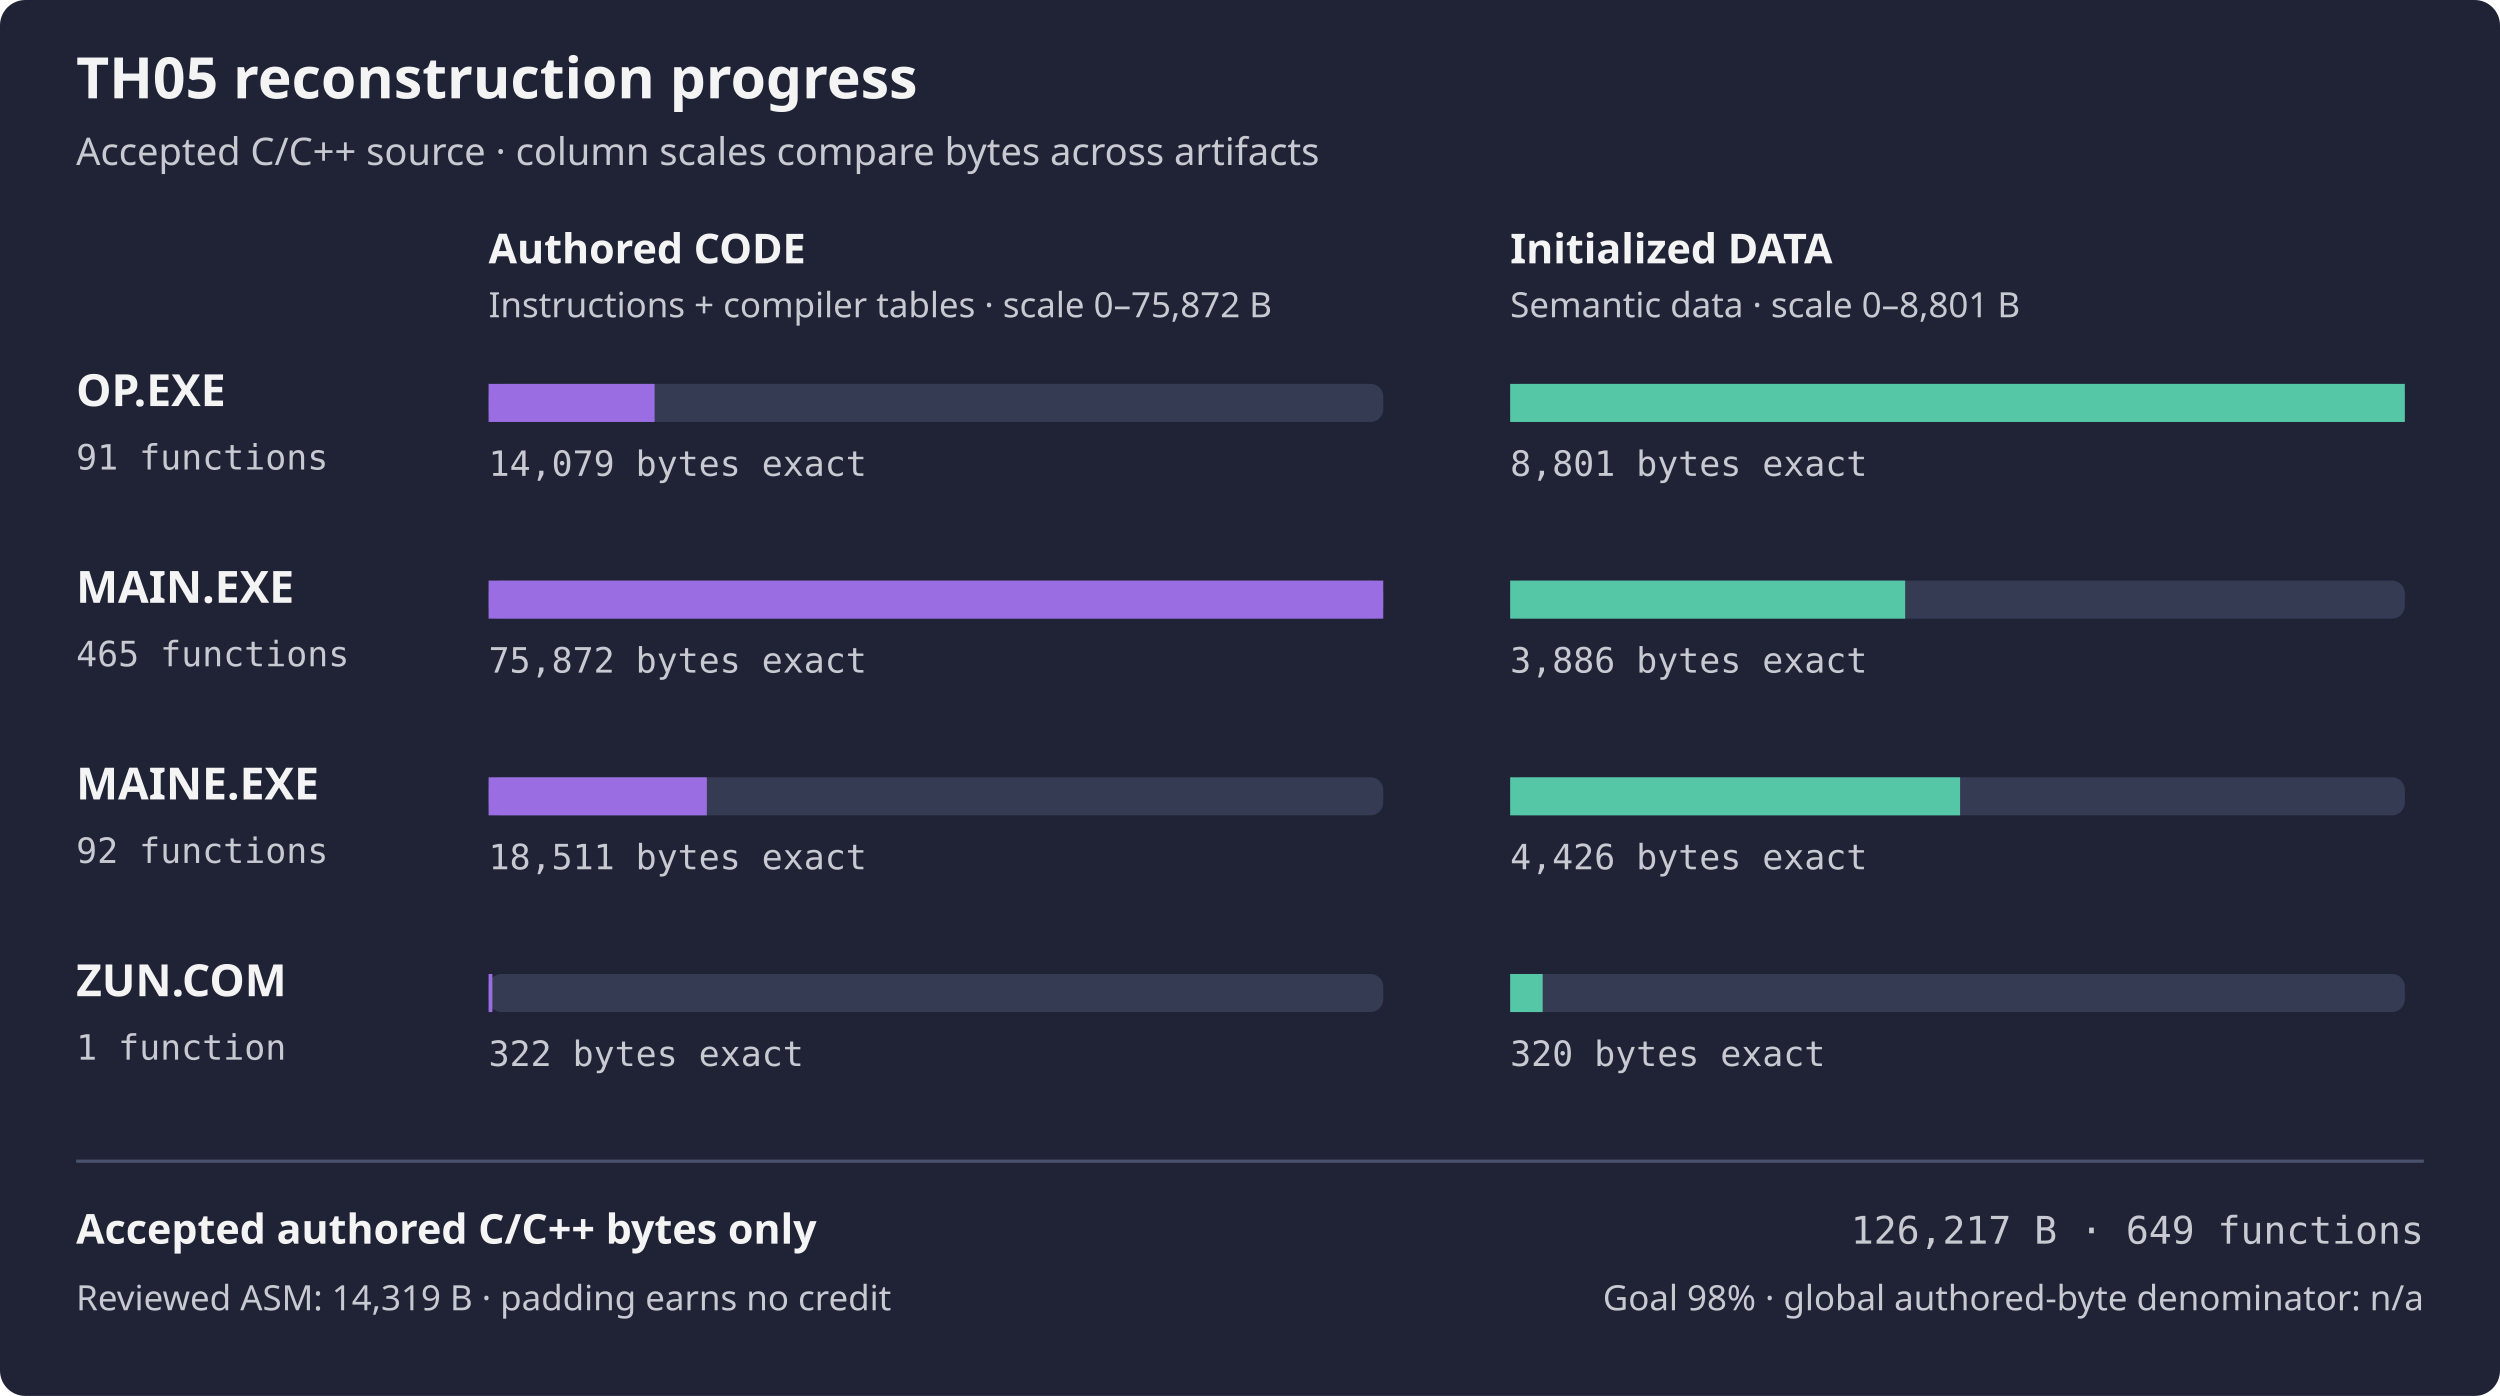
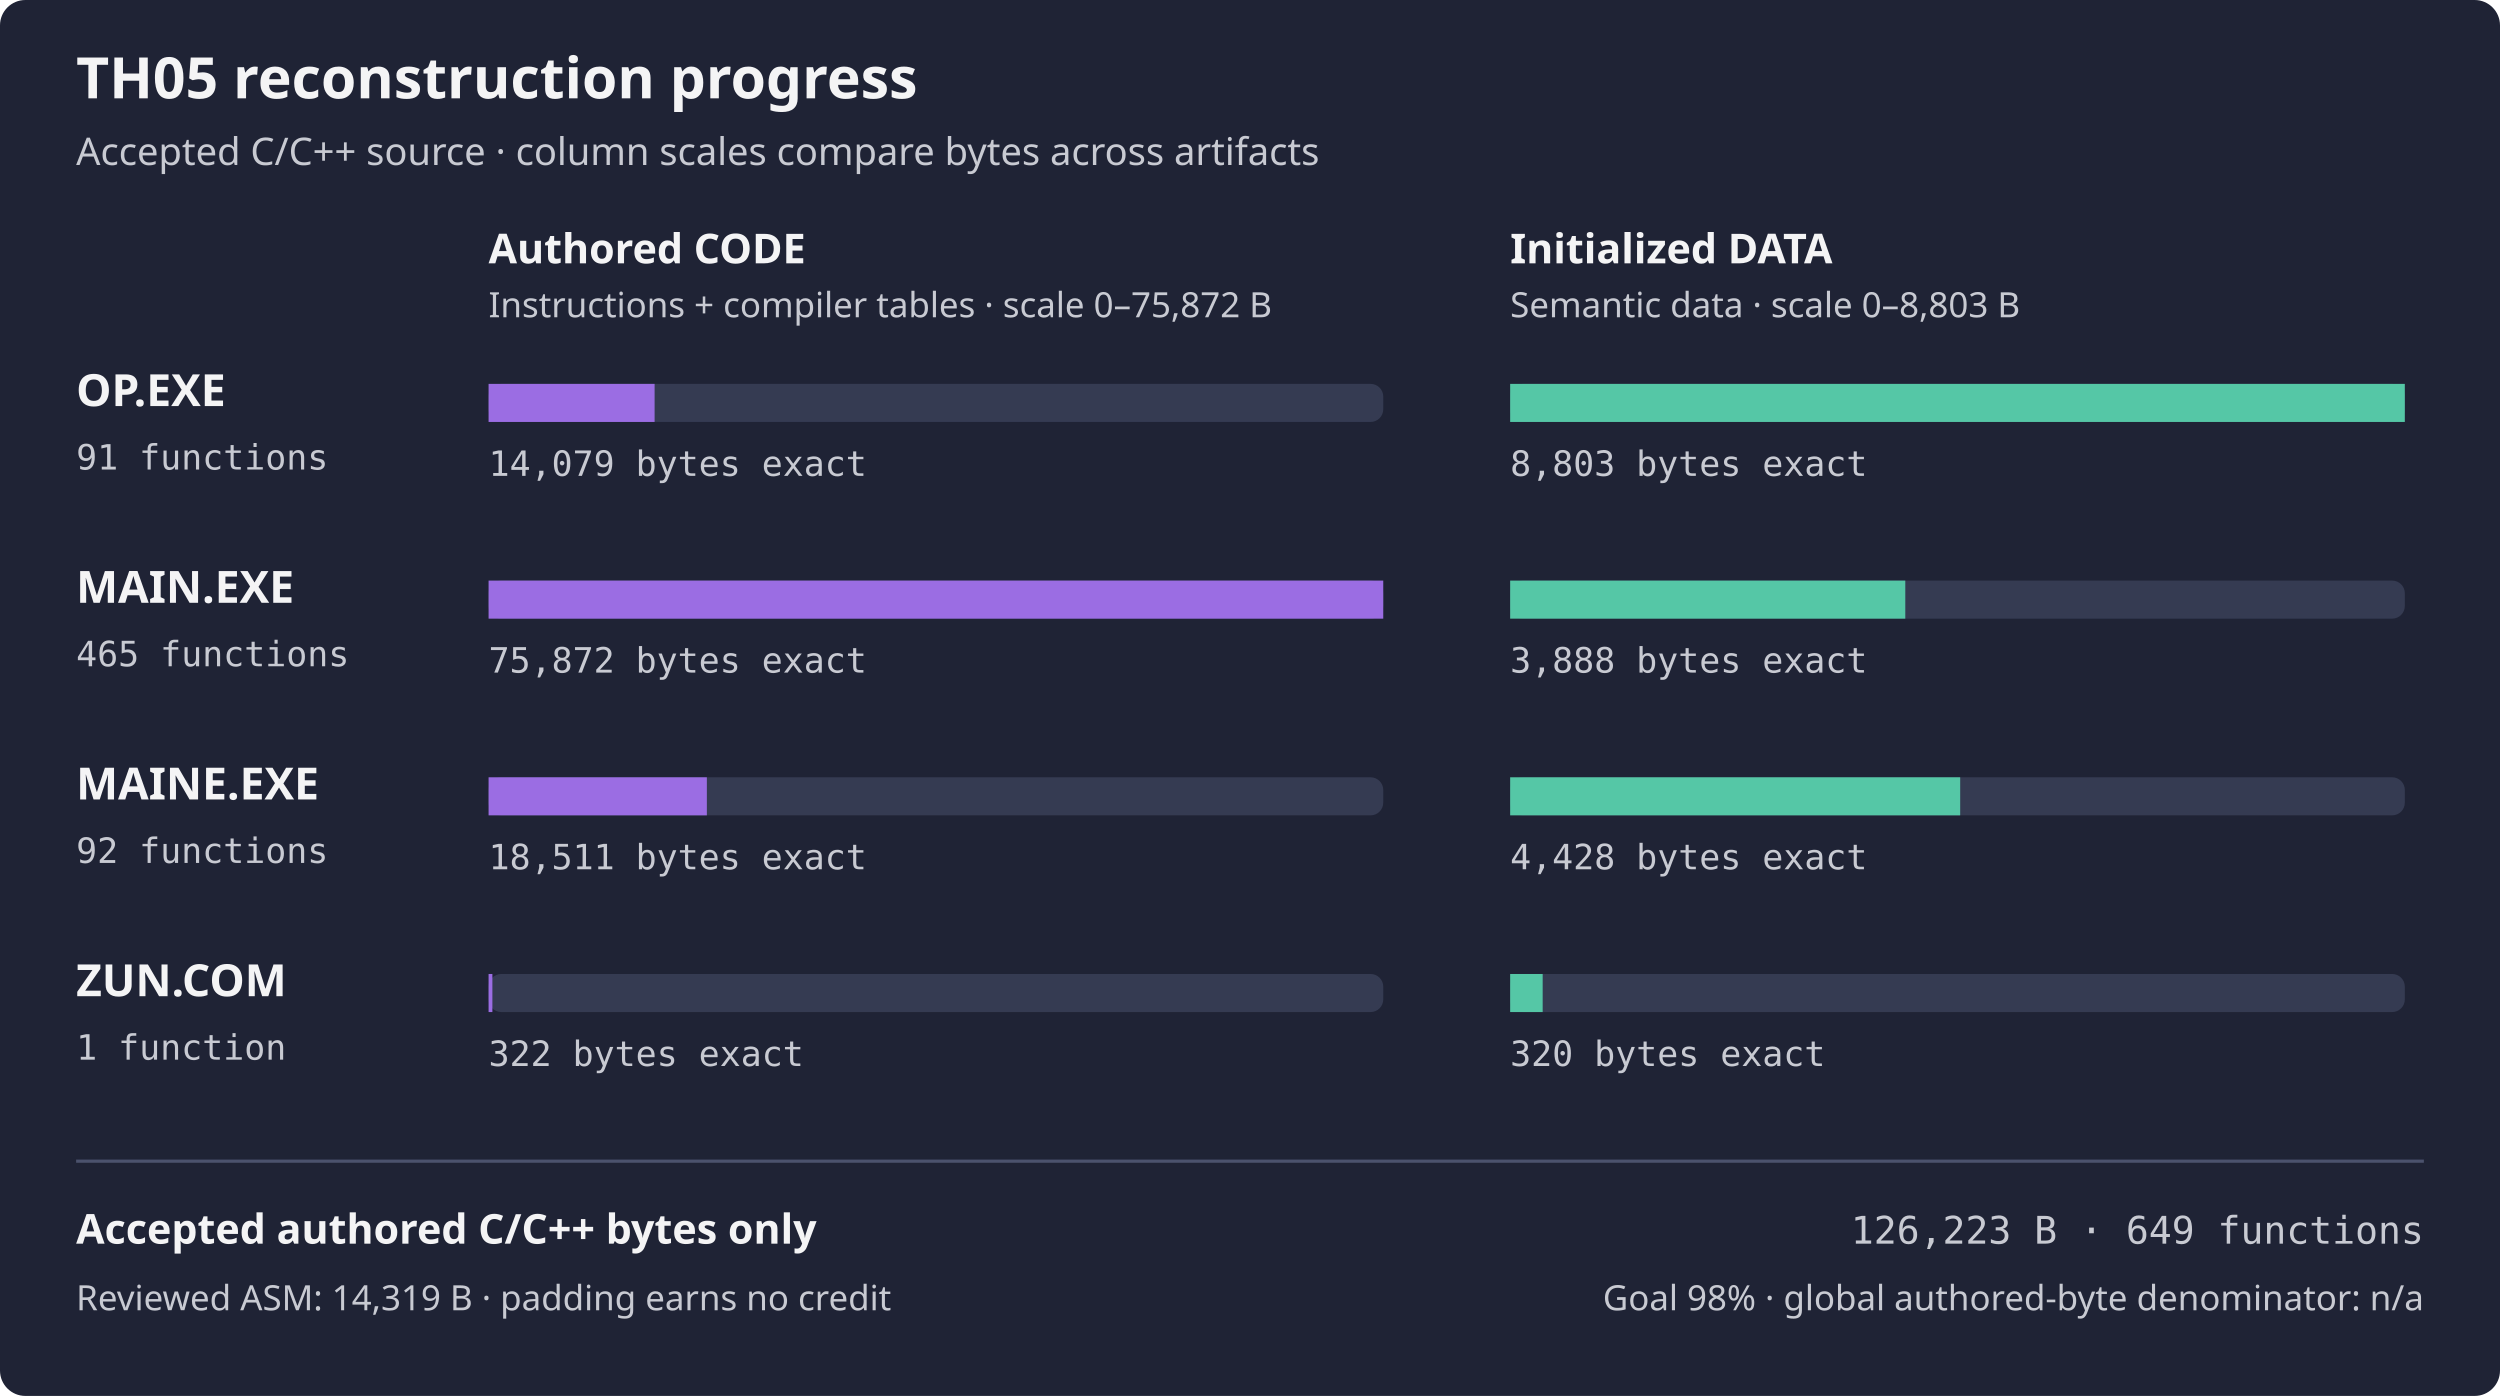
<svg xmlns="http://www.w3.org/2000/svg" width="788" height="440" viewBox="0 0 788 440" role="img" aria-labelledby="title desc">
  <rect width="788" height="440" rx="8" fill="#1f2335" />
  <text x="24" y="31" fill="#f4f4f5" font-family="sans-serif" font-size="18" font-weight="600">TH05 reconstruction progress</text>
  <text x="24" y="52" fill="#c8cad2" font-family="sans-serif" font-size="12">Accepted C/C++ source · column scales compare bytes across artifacts</text>
  <text x="154" y="83" fill="#f4f4f5" font-family="sans-serif" font-size="13" font-weight="600">Authored CODE</text>
  <text x="476" y="83" fill="#f4f4f5" font-family="sans-serif" font-size="13" font-weight="600">Initialized DATA</text>
  <text x="154" y="100" fill="#c8cad2" font-family="sans-serif" font-size="11">Instructions + compiler tables · scale 0–75,872 B</text>
-   <text x="476" y="100" fill="#c8cad2" font-family="sans-serif" font-size="11">Semantic data · scale 0–8,801 B</text>
+   <text x="476" y="100" fill="#c8cad2" font-family="sans-serif" font-size="11">Semantic data · scale 0–8,803 B</text>
  <text x="24" y="128" fill="#f4f4f5" font-family="sans-serif" font-size="14" font-weight="600">OP.EXE</text>
  <text x="24" y="148" fill="#c8cad2" font-family="monospace" font-size="11">91 functions</text>
  <rect x="154" y="121" width="282" height="12" rx="4" fill="#353b52" />
  <rect x="154" y="121" width="52.33" height="12" fill="#9b6de3" />
  <rect x="476" y="121" width="282" height="12" rx="4" fill="#353b52" />
  <rect x="476" y="121" width="282.00" height="12" fill="#55c7a6" />
  <text x="154" y="150" fill="#c8cad2" font-family="monospace" font-size="11">14,079 bytes exact</text>
-   <text x="476" y="150" fill="#c8cad2" font-family="monospace" font-size="11">8,801 bytes exact</text>
+   <text x="476" y="150" fill="#c8cad2" font-family="monospace" font-size="11">8,803 bytes exact</text>
  <text x="24" y="190" fill="#f4f4f5" font-family="sans-serif" font-size="14" font-weight="600">MAIN.EXE</text>
  <text x="24" y="210" fill="#c8cad2" font-family="monospace" font-size="11">465 functions</text>
  <rect x="154" y="183" width="282" height="12" rx="4" fill="#353b52" />
  <rect x="154" y="183" width="282.00" height="12" fill="#9b6de3" />
  <rect x="476" y="183" width="282" height="12" rx="4" fill="#353b52" />
-   <rect x="476" y="183" width="124.51" height="12" fill="#55c7a6" />
+   <rect x="476" y="183" width="124.55" height="12" fill="#55c7a6" />
  <text x="154" y="212" fill="#c8cad2" font-family="monospace" font-size="11">75,872 bytes exact</text>
-   <text x="476" y="212" fill="#c8cad2" font-family="monospace" font-size="11">3,886 bytes exact</text>
+   <text x="476" y="212" fill="#c8cad2" font-family="monospace" font-size="11">3,888 bytes exact</text>
  <text x="24" y="252" fill="#f4f4f5" font-family="sans-serif" font-size="14" font-weight="600">MAINE.EXE</text>
  <text x="24" y="272" fill="#c8cad2" font-family="monospace" font-size="11">92 functions</text>
  <rect x="154" y="245" width="282" height="12" rx="4" fill="#353b52" />
  <rect x="154" y="245" width="68.80" height="12" fill="#9b6de3" />
  <rect x="476" y="245" width="282" height="12" rx="4" fill="#353b52" />
-   <rect x="476" y="245" width="141.82" height="12" fill="#55c7a6" />
+   <rect x="476" y="245" width="141.85" height="12" fill="#55c7a6" />
  <text x="154" y="274" fill="#c8cad2" font-family="monospace" font-size="11">18,511 bytes exact</text>
-   <text x="476" y="274" fill="#c8cad2" font-family="monospace" font-size="11">4,426 bytes exact</text>
+   <text x="476" y="274" fill="#c8cad2" font-family="monospace" font-size="11">4,428 bytes exact</text>
  <text x="24" y="314" fill="#f4f4f5" font-family="sans-serif" font-size="14" font-weight="600">ZUN.COM</text>
  <text x="24" y="334" fill="#c8cad2" font-family="monospace" font-size="11">1 function</text>
  <rect x="154" y="307" width="282" height="12" rx="4" fill="#353b52" />
  <rect x="154" y="307" width="1.20" height="12" fill="#9b6de3" />
  <rect x="476" y="307" width="282" height="12" rx="4" fill="#353b52" />
  <rect x="476" y="307" width="10.25" height="12" fill="#55c7a6" />
  <text x="154" y="336" fill="#c8cad2" font-family="monospace" font-size="11">322 bytes exact</text>
  <text x="476" y="336" fill="#c8cad2" font-family="monospace" font-size="11">320 bytes exact</text>
  <path d="M24 366 H764" stroke="#4b526d" />
  <text x="24" y="392" fill="#f4f4f5" font-family="sans-serif" font-size="13" font-weight="600">Accepted authored C/C++ bytes only</text>
-   <text x="764" y="392" fill="#c8cad2" font-family="monospace" text-anchor="end" font-size="12">126,217 B · 649 functions</text>
+   <text x="764" y="392" fill="#c8cad2" font-family="monospace" text-anchor="end" font-size="12">126,223 B · 649 functions</text>
  <text x="24" y="413" fill="#c8cad2" font-family="sans-serif" font-size="11">Reviewed ASM: 14,319 B · padding earns no credit</text>
  <text x="764" y="413" fill="#c8cad2" font-family="sans-serif" text-anchor="end" font-size="11">Goal 98% · global authored-byte denominator: n/a</text>
</svg>
